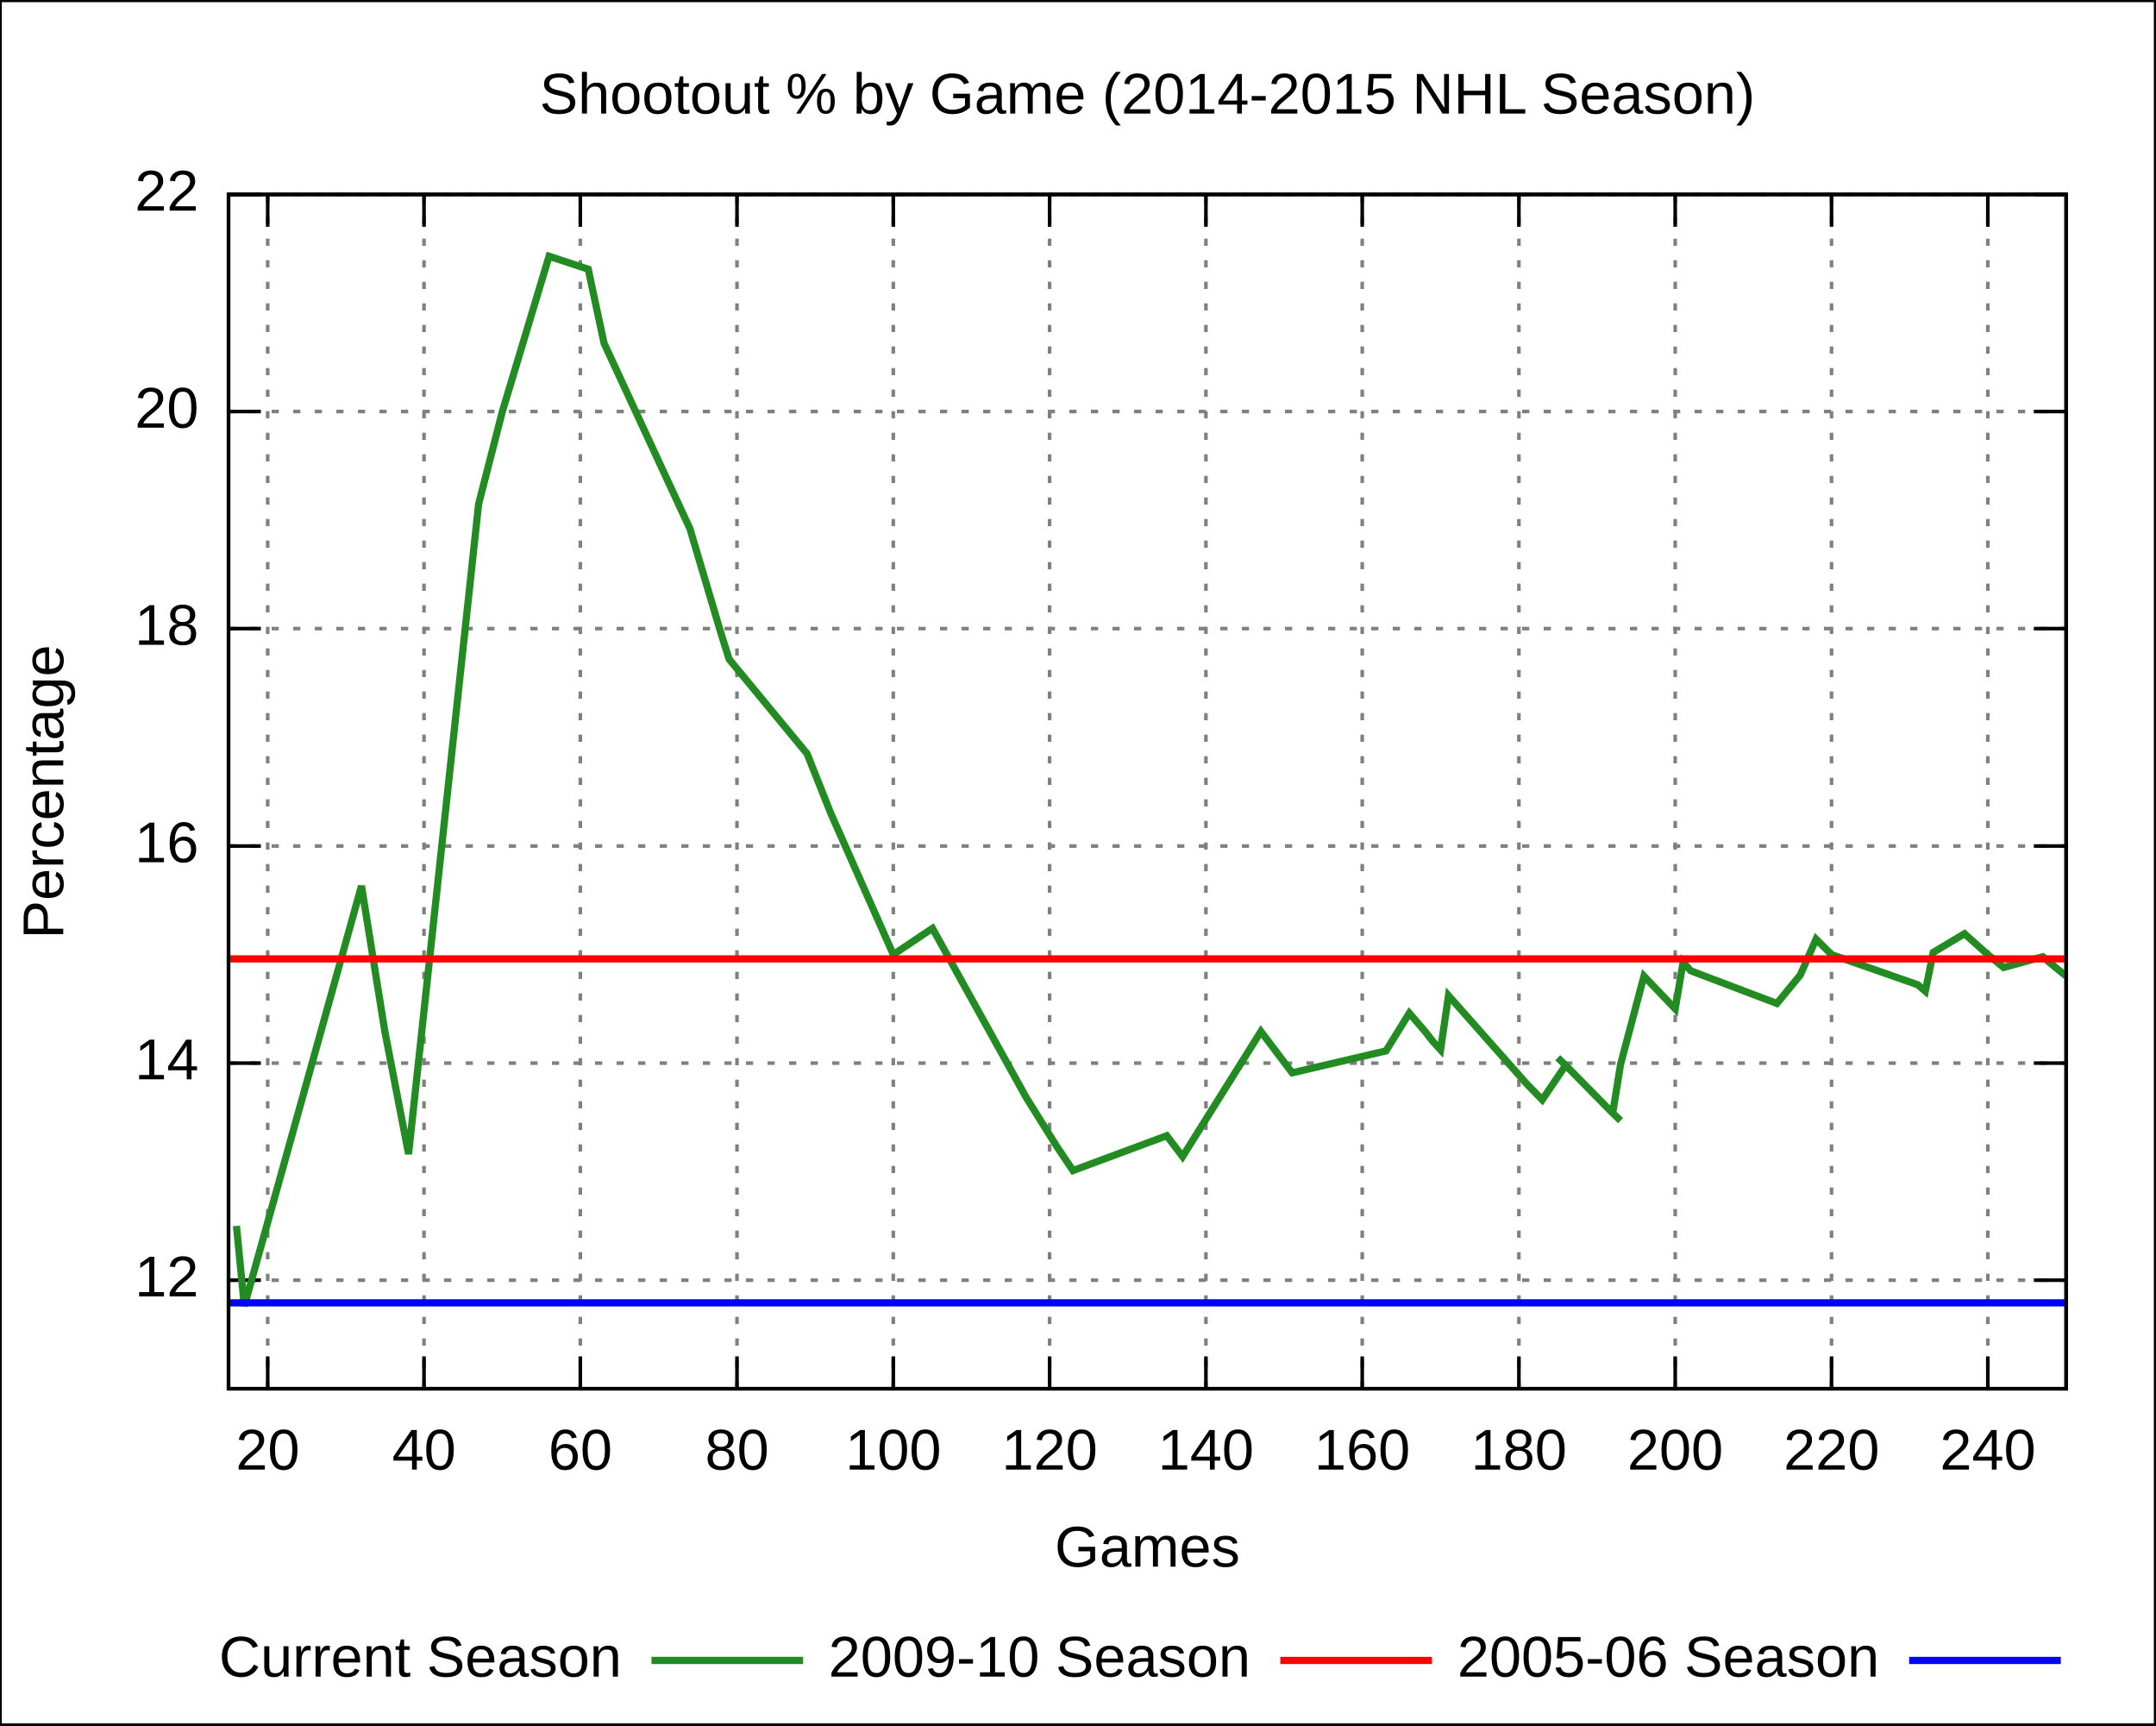
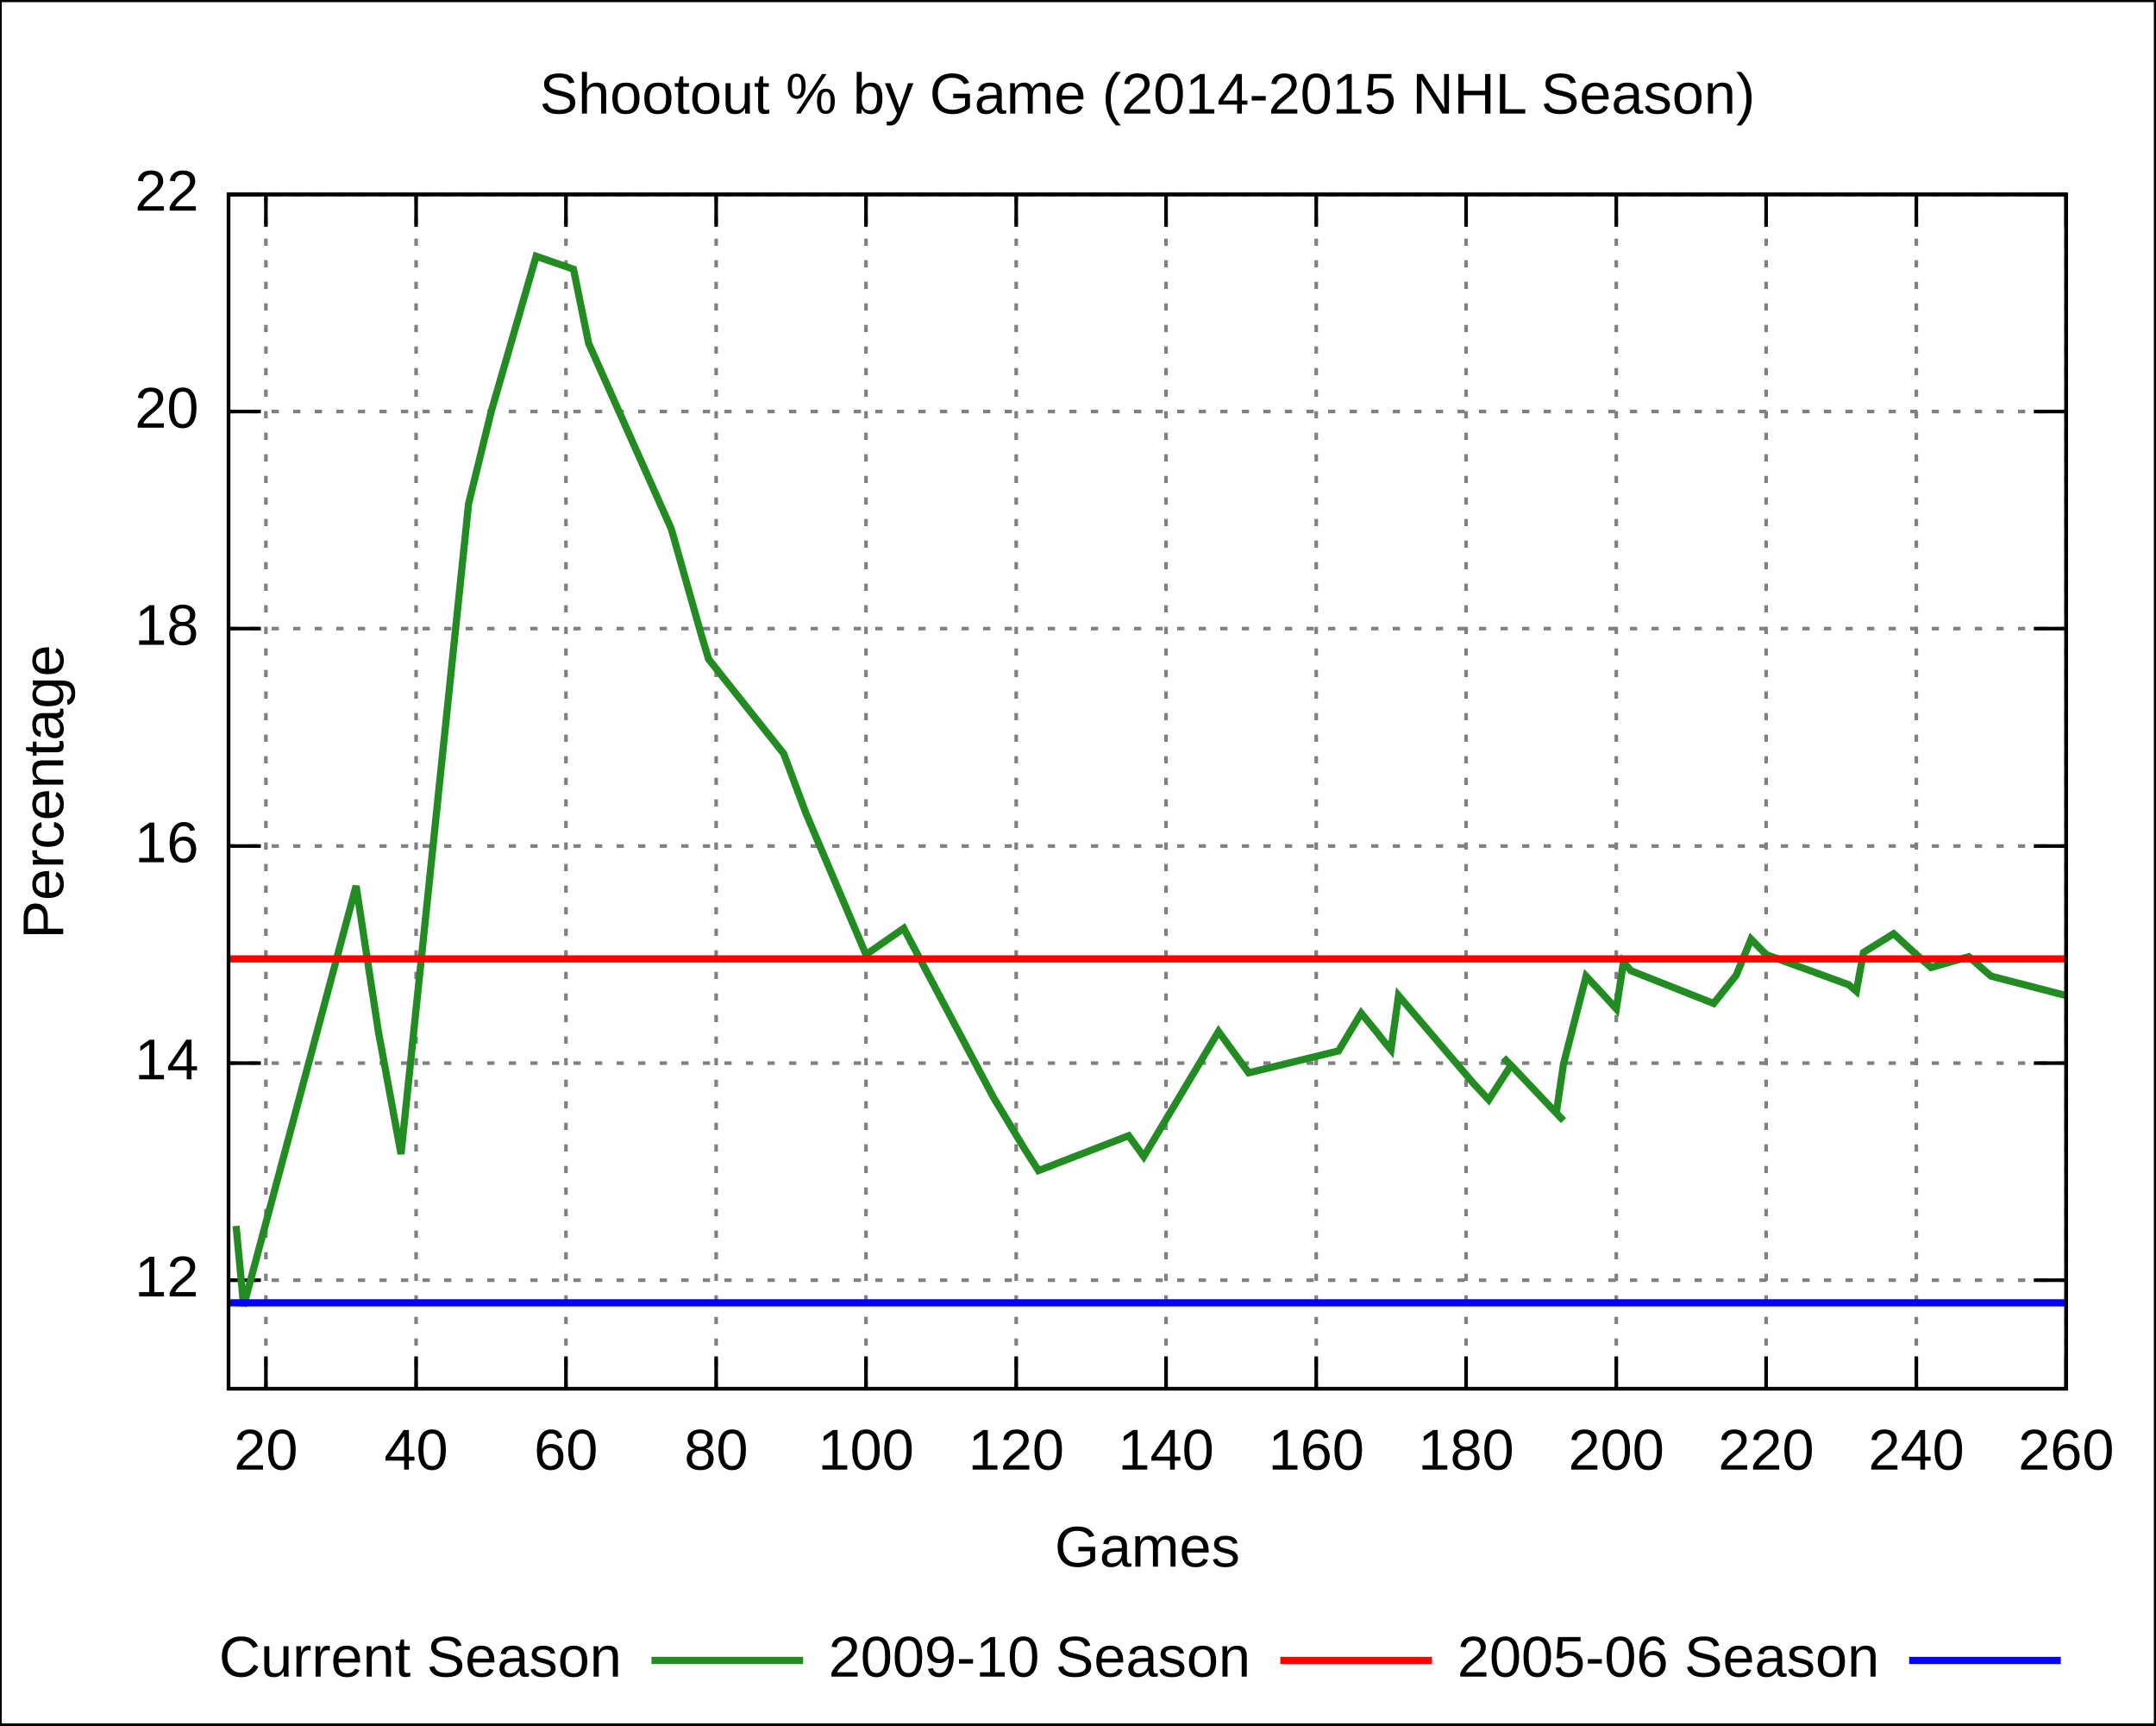
<svg xmlns="http://www.w3.org/2000/svg" xmlns:xlink="http://www.w3.org/1999/xlink" width="600" height="480" viewBox="0 0 600 480">
  <g id="gnuplot_canvas">
    <rect x="0" y="0" width="600" height="480" fill="none" />
    <defs>
      <circle id="gpDot" r="0.5" stroke-width="0.5" />
      <path id="gpPt0" stroke-width="0.222" stroke="currentColor" d="M-1,0 h2 M0,-1 v2" />
      <path id="gpPt1" stroke-width="0.222" stroke="currentColor" d="M-1,-1 L1,1 M1,-1 L-1,1" />
      <path id="gpPt2" stroke-width="0.222" stroke="currentColor" d="M-1,0 L1,0 M0,-1 L0,1 M-1,-1 L1,1 M-1,1 L1,-1" />
      <rect id="gpPt3" stroke-width="0.222" stroke="currentColor" x="-1" y="-1" width="2" height="2" />
      <rect id="gpPt4" stroke-width="0.222" stroke="currentColor" fill="currentColor" x="-1" y="-1" width="2" height="2" />
      <circle id="gpPt5" stroke-width="0.222" stroke="currentColor" cx="0" cy="0" r="1" />
      <use xlink:href="#gpPt5" id="gpPt6" fill="currentColor" stroke="none" />
      <path id="gpPt7" stroke-width="0.222" stroke="currentColor" d="M0,-1.33 L-1.33,0.67 L1.33,0.67 z" />
      <use xlink:href="#gpPt7" id="gpPt8" fill="currentColor" stroke="none" />
      <use xlink:href="#gpPt7" id="gpPt9" stroke="currentColor" transform="rotate(180)" />
      <use xlink:href="#gpPt9" id="gpPt10" fill="currentColor" stroke="none" />
      <use xlink:href="#gpPt3" id="gpPt11" stroke="currentColor" transform="rotate(45)" />
      <use xlink:href="#gpPt11" id="gpPt12" fill="currentColor" stroke="none" />
    </defs>
    <g style="fill:none; color:white; stroke:currentColor; stroke-width:1.00; stroke-linecap:butt; stroke-linejoin:miter">
</g>
    <g style="fill:none; color:black; stroke:currentColor; stroke-width:1.00; stroke-linecap:butt; stroke-linejoin:miter">
      <g style="stroke:none; shape-rendering:crispEdges">
        <polygon fill="rgb(255, 255, 255)" points="0.0,480.0 599.9,480.0 599.9,0.1 0.0,0.1 " />
      </g>
      <path stroke="black" d="M0.0,480.0 L0.0,0.1 L599.9,0.1 L599.9,480.0 L0.0,480.0  " />
    </g>
    <g style="fill:none; color:gray; stroke:currentColor; stroke-width:1.00; stroke-linecap:butt; stroke-linejoin:miter">
      <path stroke="gray" stroke-dasharray=" 2,4" class="gridline" d="M63.6,356.2 L575.0,356.2  " />
    </g>
    <g style="fill:none; color:black; stroke:currentColor; stroke-width:1.00; stroke-linecap:butt; stroke-linejoin:miter">
      <path stroke="black" d="M63.6,356.2 L72.6,356.2 M575.0,356.2 L566.0,356.2  " />
      <g transform="translate(55.3,360.7)" style="stroke:none; fill:black; font-family:Arial; font-size:12.00pt; text-anchor:end">
        <text> 12</text>
      </g>
    </g>
    <g style="fill:none; color:gray; stroke:currentColor; stroke-width:1.00; stroke-linecap:butt; stroke-linejoin:miter">
      <path stroke="gray" stroke-dasharray=" 2,4" class="gridline" d="M63.6,295.8 L575.0,295.8  " />
    </g>
    <g style="fill:none; color:black; stroke:currentColor; stroke-width:1.00; stroke-linecap:butt; stroke-linejoin:miter">
      <path stroke="black" d="M63.6,295.8 L72.6,295.8 M575.0,295.8 L566.0,295.8  " />
      <g transform="translate(55.3,300.3)" style="stroke:none; fill:black; font-family:Arial; font-size:12.00pt; text-anchor:end">
        <text> 14</text>
      </g>
    </g>
    <g style="fill:none; color:gray; stroke:currentColor; stroke-width:1.00; stroke-linecap:butt; stroke-linejoin:miter">
      <path stroke="gray" stroke-dasharray=" 2,4" class="gridline" d="M63.6,235.4 L575.0,235.4  " />
    </g>
    <g style="fill:none; color:black; stroke:currentColor; stroke-width:1.00; stroke-linecap:butt; stroke-linejoin:miter">
      <path stroke="black" d="M63.6,235.4 L72.6,235.4 M575.0,235.4 L566.0,235.4  " />
      <g transform="translate(55.3,239.9)" style="stroke:none; fill:black; font-family:Arial; font-size:12.00pt; text-anchor:end">
        <text> 16</text>
      </g>
    </g>
    <g style="fill:none; color:gray; stroke:currentColor; stroke-width:1.00; stroke-linecap:butt; stroke-linejoin:miter">
      <path stroke="gray" stroke-dasharray=" 2,4" class="gridline" d="M63.6,174.9 L575.0,174.9  " />
    </g>
    <g style="fill:none; color:black; stroke:currentColor; stroke-width:1.00; stroke-linecap:butt; stroke-linejoin:miter">
      <path stroke="black" d="M63.6,174.9 L72.6,174.9 M575.0,174.9 L566.0,174.9  " />
      <g transform="translate(55.3,179.4)" style="stroke:none; fill:black; font-family:Arial; font-size:12.00pt; text-anchor:end">
        <text> 18</text>
      </g>
    </g>
    <g style="fill:none; color:gray; stroke:currentColor; stroke-width:1.00; stroke-linecap:butt; stroke-linejoin:miter">
      <path stroke="gray" stroke-dasharray=" 2,4" class="gridline" d="M63.6,114.5 L575.0,114.5  " />
    </g>
    <g style="fill:none; color:black; stroke:currentColor; stroke-width:1.00; stroke-linecap:butt; stroke-linejoin:miter">
      <path stroke="black" d="M63.6,114.5 L72.6,114.5 M575.0,114.5 L566.0,114.5  " />
      <g transform="translate(55.3,119.0)" style="stroke:none; fill:black; font-family:Arial; font-size:12.00pt; text-anchor:end">
        <text> 20</text>
      </g>
    </g>
    <g style="fill:none; color:gray; stroke:currentColor; stroke-width:1.00; stroke-linecap:butt; stroke-linejoin:miter">
      <path stroke="gray" stroke-dasharray=" 2,4" class="gridline" d="M63.6,54.1 L575.0,54.1  " />
    </g>
    <g style="fill:none; color:black; stroke:currentColor; stroke-width:1.00; stroke-linecap:butt; stroke-linejoin:miter">
      <path stroke="black" d="M63.6,54.1 L72.6,54.1 M575.0,54.1 L566.0,54.1  " />
      <g transform="translate(55.3,58.6)" style="stroke:none; fill:black; font-family:Arial; font-size:12.00pt; text-anchor:end">
        <text> 22</text>
      </g>
    </g>
    <g style="fill:none; color:gray; stroke:currentColor; stroke-width:1.00; stroke-linecap:butt; stroke-linejoin:miter">
-       <path stroke="gray" stroke-dasharray=" 2,4" class="gridline" d="M74.5,386.4 L74.5,54.1  " />
-     </g>
-     <g style="fill:none; color:black; stroke:currentColor; stroke-width:1.00; stroke-linecap:butt; stroke-linejoin:miter">
-       <path stroke="black" d="M74.5,386.4 L74.5,377.4 M74.5,54.1 L74.5,63.1  " />
-       <g transform="translate(74.5,408.9)" style="stroke:none; fill:black; font-family:Arial; font-size:12.00pt; text-anchor:middle">
+       <path stroke="gray" stroke-dasharray=" 2,4" class="gridline" d="M74.0,386.4 L74.0,54.1  " />
+     </g>
+     <g style="fill:none; color:black; stroke:currentColor; stroke-width:1.00; stroke-linecap:butt; stroke-linejoin:miter">
+       <path stroke="black" d="M74.0,386.4 L74.0,377.4 M74.0,54.1 L74.0,63.1  " />
+       <g transform="translate(74.0,408.9)" style="stroke:none; fill:black; font-family:Arial; font-size:12.00pt; text-anchor:middle">
        <text> 20</text>
      </g>
    </g>
    <g style="fill:none; color:gray; stroke:currentColor; stroke-width:1.00; stroke-linecap:butt; stroke-linejoin:miter">
-       <path stroke="gray" stroke-dasharray=" 2,4" class="gridline" d="M118.0,386.4 L118.0,54.1  " />
-     </g>
-     <g style="fill:none; color:black; stroke:currentColor; stroke-width:1.00; stroke-linecap:butt; stroke-linejoin:miter">
-       <path stroke="black" d="M118.0,386.4 L118.0,377.4 M118.0,54.1 L118.0,63.1  " />
-       <g transform="translate(118.0,408.9)" style="stroke:none; fill:black; font-family:Arial; font-size:12.00pt; text-anchor:middle">
+       <path stroke="gray" stroke-dasharray=" 2,4" class="gridline" d="M115.8,386.4 L115.8,54.1  " />
+     </g>
+     <g style="fill:none; color:black; stroke:currentColor; stroke-width:1.00; stroke-linecap:butt; stroke-linejoin:miter">
+       <path stroke="black" d="M115.8,386.4 L115.8,377.4 M115.8,54.1 L115.8,63.1  " />
+       <g transform="translate(115.8,408.9)" style="stroke:none; fill:black; font-family:Arial; font-size:12.00pt; text-anchor:middle">
        <text> 40</text>
      </g>
    </g>
    <g style="fill:none; color:gray; stroke:currentColor; stroke-width:1.00; stroke-linecap:butt; stroke-linejoin:miter">
-       <path stroke="gray" stroke-dasharray=" 2,4" class="gridline" d="M161.5,386.4 L161.5,54.1  " />
-     </g>
-     <g style="fill:none; color:black; stroke:currentColor; stroke-width:1.00; stroke-linecap:butt; stroke-linejoin:miter">
-       <path stroke="black" d="M161.5,386.4 L161.5,377.4 M161.5,54.1 L161.5,63.1  " />
-       <g transform="translate(161.5,408.9)" style="stroke:none; fill:black; font-family:Arial; font-size:12.00pt; text-anchor:middle">
+       <path stroke="gray" stroke-dasharray=" 2,4" class="gridline" d="M157.5,386.4 L157.5,54.1  " />
+     </g>
+     <g style="fill:none; color:black; stroke:currentColor; stroke-width:1.00; stroke-linecap:butt; stroke-linejoin:miter">
+       <path stroke="black" d="M157.5,386.4 L157.5,377.4 M157.5,54.1 L157.5,63.1  " />
+       <g transform="translate(157.5,408.9)" style="stroke:none; fill:black; font-family:Arial; font-size:12.00pt; text-anchor:middle">
        <text> 60</text>
      </g>
    </g>
    <g style="fill:none; color:gray; stroke:currentColor; stroke-width:1.00; stroke-linecap:butt; stroke-linejoin:miter">
-       <path stroke="gray" stroke-dasharray=" 2,4" class="gridline" d="M205.1,386.4 L205.1,54.1  " />
-     </g>
-     <g style="fill:none; color:black; stroke:currentColor; stroke-width:1.00; stroke-linecap:butt; stroke-linejoin:miter">
-       <path stroke="black" d="M205.1,386.4 L205.1,377.4 M205.1,54.1 L205.1,63.1  " />
-       <g transform="translate(205.1,408.9)" style="stroke:none; fill:black; font-family:Arial; font-size:12.00pt; text-anchor:middle">
+       <path stroke="gray" stroke-dasharray=" 2,4" class="gridline" d="M199.3,386.4 L199.3,54.1  " />
+     </g>
+     <g style="fill:none; color:black; stroke:currentColor; stroke-width:1.00; stroke-linecap:butt; stroke-linejoin:miter">
+       <path stroke="black" d="M199.3,386.4 L199.3,377.4 M199.3,54.1 L199.3,63.1  " />
+       <g transform="translate(199.3,408.9)" style="stroke:none; fill:black; font-family:Arial; font-size:12.00pt; text-anchor:middle">
        <text> 80</text>
      </g>
    </g>
    <g style="fill:none; color:gray; stroke:currentColor; stroke-width:1.00; stroke-linecap:butt; stroke-linejoin:miter">
-       <path stroke="gray" stroke-dasharray=" 2,4" class="gridline" d="M248.6,386.4 L248.6,54.1  " />
-     </g>
-     <g style="fill:none; color:black; stroke:currentColor; stroke-width:1.00; stroke-linecap:butt; stroke-linejoin:miter">
-       <path stroke="black" d="M248.6,386.4 L248.6,377.4 M248.6,54.1 L248.6,63.1  " />
-       <g transform="translate(248.6,408.9)" style="stroke:none; fill:black; font-family:Arial; font-size:12.00pt; text-anchor:middle">
+       <path stroke="gray" stroke-dasharray=" 2,4" class="gridline" d="M241.0,386.4 L241.0,54.1  " />
+     </g>
+     <g style="fill:none; color:black; stroke:currentColor; stroke-width:1.00; stroke-linecap:butt; stroke-linejoin:miter">
+       <path stroke="black" d="M241.0,386.4 L241.0,377.4 M241.0,54.1 L241.0,63.1  " />
+       <g transform="translate(241.0,408.9)" style="stroke:none; fill:black; font-family:Arial; font-size:12.00pt; text-anchor:middle">
        <text> 100</text>
      </g>
    </g>
    <g style="fill:none; color:gray; stroke:currentColor; stroke-width:1.00; stroke-linecap:butt; stroke-linejoin:miter">
-       <path stroke="gray" stroke-dasharray=" 2,4" class="gridline" d="M292.1,386.4 L292.1,54.1  " />
-     </g>
-     <g style="fill:none; color:black; stroke:currentColor; stroke-width:1.00; stroke-linecap:butt; stroke-linejoin:miter">
-       <path stroke="black" d="M292.1,386.4 L292.1,377.4 M292.1,54.1 L292.1,63.1  " />
-       <g transform="translate(292.1,408.9)" style="stroke:none; fill:black; font-family:Arial; font-size:12.00pt; text-anchor:middle">
+       <path stroke="gray" stroke-dasharray=" 2,4" class="gridline" d="M282.8,386.4 L282.8,54.1  " />
+     </g>
+     <g style="fill:none; color:black; stroke:currentColor; stroke-width:1.00; stroke-linecap:butt; stroke-linejoin:miter">
+       <path stroke="black" d="M282.8,386.4 L282.8,377.4 M282.8,54.1 L282.8,63.1  " />
+       <g transform="translate(282.8,408.9)" style="stroke:none; fill:black; font-family:Arial; font-size:12.00pt; text-anchor:middle">
        <text> 120</text>
      </g>
    </g>
    <g style="fill:none; color:gray; stroke:currentColor; stroke-width:1.00; stroke-linecap:butt; stroke-linejoin:miter">
-       <path stroke="gray" stroke-dasharray=" 2,4" class="gridline" d="M335.6,386.4 L335.6,54.1  " />
-     </g>
-     <g style="fill:none; color:black; stroke:currentColor; stroke-width:1.00; stroke-linecap:butt; stroke-linejoin:miter">
-       <path stroke="black" d="M335.6,386.4 L335.6,377.4 M335.6,54.1 L335.6,63.1  " />
-       <g transform="translate(335.6,408.9)" style="stroke:none; fill:black; font-family:Arial; font-size:12.00pt; text-anchor:middle">
+       <path stroke="gray" stroke-dasharray=" 2,4" class="gridline" d="M324.5,386.4 L324.5,54.1  " />
+     </g>
+     <g style="fill:none; color:black; stroke:currentColor; stroke-width:1.00; stroke-linecap:butt; stroke-linejoin:miter">
+       <path stroke="black" d="M324.5,386.4 L324.5,377.4 M324.5,54.1 L324.5,63.1  " />
+       <g transform="translate(324.5,408.9)" style="stroke:none; fill:black; font-family:Arial; font-size:12.00pt; text-anchor:middle">
        <text> 140</text>
      </g>
    </g>
    <g style="fill:none; color:gray; stroke:currentColor; stroke-width:1.00; stroke-linecap:butt; stroke-linejoin:miter">
-       <path stroke="gray" stroke-dasharray=" 2,4" class="gridline" d="M379.1,386.4 L379.1,54.1  " />
-     </g>
-     <g style="fill:none; color:black; stroke:currentColor; stroke-width:1.00; stroke-linecap:butt; stroke-linejoin:miter">
-       <path stroke="black" d="M379.1,386.4 L379.1,377.4 M379.1,54.1 L379.1,63.1  " />
-       <g transform="translate(379.1,408.9)" style="stroke:none; fill:black; font-family:Arial; font-size:12.00pt; text-anchor:middle">
+       <path stroke="gray" stroke-dasharray=" 2,4" class="gridline" d="M366.3,386.4 L366.3,54.1  " />
+     </g>
+     <g style="fill:none; color:black; stroke:currentColor; stroke-width:1.00; stroke-linecap:butt; stroke-linejoin:miter">
+       <path stroke="black" d="M366.3,386.4 L366.3,377.4 M366.3,54.1 L366.3,63.1  " />
+       <g transform="translate(366.3,408.9)" style="stroke:none; fill:black; font-family:Arial; font-size:12.00pt; text-anchor:middle">
        <text> 160</text>
      </g>
    </g>
    <g style="fill:none; color:gray; stroke:currentColor; stroke-width:1.00; stroke-linecap:butt; stroke-linejoin:miter">
-       <path stroke="gray" stroke-dasharray=" 2,4" class="gridline" d="M422.7,386.4 L422.7,54.1  " />
-     </g>
-     <g style="fill:none; color:black; stroke:currentColor; stroke-width:1.00; stroke-linecap:butt; stroke-linejoin:miter">
-       <path stroke="black" d="M422.7,386.4 L422.7,377.4 M422.7,54.1 L422.7,63.1  " />
-       <g transform="translate(422.7,408.9)" style="stroke:none; fill:black; font-family:Arial; font-size:12.00pt; text-anchor:middle">
+       <path stroke="gray" stroke-dasharray=" 2,4" class="gridline" d="M408.0,386.4 L408.0,54.1  " />
+     </g>
+     <g style="fill:none; color:black; stroke:currentColor; stroke-width:1.00; stroke-linecap:butt; stroke-linejoin:miter">
+       <path stroke="black" d="M408.0,386.4 L408.0,377.4 M408.0,54.1 L408.0,63.1  " />
+       <g transform="translate(408.0,408.9)" style="stroke:none; fill:black; font-family:Arial; font-size:12.00pt; text-anchor:middle">
        <text> 180</text>
      </g>
    </g>
    <g style="fill:none; color:gray; stroke:currentColor; stroke-width:1.00; stroke-linecap:butt; stroke-linejoin:miter">
-       <path stroke="gray" stroke-dasharray=" 2,4" class="gridline" d="M466.2,386.4 L466.2,54.1  " />
-     </g>
-     <g style="fill:none; color:black; stroke:currentColor; stroke-width:1.00; stroke-linecap:butt; stroke-linejoin:miter">
-       <path stroke="black" d="M466.2,386.4 L466.2,377.4 M466.2,54.1 L466.2,63.1  " />
-       <g transform="translate(466.2,408.9)" style="stroke:none; fill:black; font-family:Arial; font-size:12.00pt; text-anchor:middle">
+       <path stroke="gray" stroke-dasharray=" 2,4" class="gridline" d="M449.8,386.4 L449.8,54.1  " />
+     </g>
+     <g style="fill:none; color:black; stroke:currentColor; stroke-width:1.00; stroke-linecap:butt; stroke-linejoin:miter">
+       <path stroke="black" d="M449.8,386.4 L449.8,377.4 M449.8,54.1 L449.8,63.1  " />
+       <g transform="translate(449.8,408.9)" style="stroke:none; fill:black; font-family:Arial; font-size:12.00pt; text-anchor:middle">
        <text> 200</text>
      </g>
    </g>
    <g style="fill:none; color:gray; stroke:currentColor; stroke-width:1.00; stroke-linecap:butt; stroke-linejoin:miter">
-       <path stroke="gray" stroke-dasharray=" 2,4" class="gridline" d="M509.7,386.4 L509.7,54.1  " />
-     </g>
-     <g style="fill:none; color:black; stroke:currentColor; stroke-width:1.00; stroke-linecap:butt; stroke-linejoin:miter">
-       <path stroke="black" d="M509.7,386.4 L509.7,377.4 M509.7,54.1 L509.7,63.1  " />
-       <g transform="translate(509.7,408.9)" style="stroke:none; fill:black; font-family:Arial; font-size:12.00pt; text-anchor:middle">
+       <path stroke="gray" stroke-dasharray=" 2,4" class="gridline" d="M491.5,386.4 L491.5,54.1  " />
+     </g>
+     <g style="fill:none; color:black; stroke:currentColor; stroke-width:1.00; stroke-linecap:butt; stroke-linejoin:miter">
+       <path stroke="black" d="M491.5,386.4 L491.5,377.4 M491.5,54.1 L491.5,63.1  " />
+       <g transform="translate(491.5,408.9)" style="stroke:none; fill:black; font-family:Arial; font-size:12.00pt; text-anchor:middle">
        <text> 220</text>
      </g>
    </g>
    <g style="fill:none; color:gray; stroke:currentColor; stroke-width:1.00; stroke-linecap:butt; stroke-linejoin:miter">
-       <path stroke="gray" stroke-dasharray=" 2,4" class="gridline" d="M553.2,386.4 L553.2,54.1  " />
-     </g>
-     <g style="fill:none; color:black; stroke:currentColor; stroke-width:1.00; stroke-linecap:butt; stroke-linejoin:miter">
-       <path stroke="black" d="M553.2,386.4 L553.2,377.4 M553.2,54.1 L553.2,63.1  " />
-       <g transform="translate(553.2,408.9)" style="stroke:none; fill:black; font-family:Arial; font-size:12.00pt; text-anchor:middle">
+       <path stroke="gray" stroke-dasharray=" 2,4" class="gridline" d="M533.3,386.4 L533.3,54.1  " />
+     </g>
+     <g style="fill:none; color:black; stroke:currentColor; stroke-width:1.00; stroke-linecap:butt; stroke-linejoin:miter">
+       <path stroke="black" d="M533.3,386.4 L533.3,377.4 M533.3,54.1 L533.3,63.1  " />
+       <g transform="translate(533.3,408.9)" style="stroke:none; fill:black; font-family:Arial; font-size:12.00pt; text-anchor:middle">
        <text> 240</text>
+       </g>
+     </g>
+     <g style="fill:none; color:gray; stroke:currentColor; stroke-width:1.00; stroke-linecap:butt; stroke-linejoin:miter">
+       <path stroke="gray" stroke-dasharray=" 2,4" class="gridline" d="M575.0,386.4 L575.0,54.1  " />
+     </g>
+     <g style="fill:none; color:black; stroke:currentColor; stroke-width:1.00; stroke-linecap:butt; stroke-linejoin:miter">
+       <path stroke="black" d="M575.0,386.4 L575.0,377.4 M575.0,54.1 L575.0,63.1  " />
+       <g transform="translate(575.0,408.9)" style="stroke:none; fill:black; font-family:Arial; font-size:12.00pt; text-anchor:middle">
+         <text> 260</text>
      </g>
      <path stroke="black" d="M63.6,54.1 L63.6,386.4 L575.0,386.4 L575.0,54.1 L63.6,54.1 Z  " />
      <g transform="translate(17.6,220.3) rotate(270)" style="stroke:none; fill:black; font-family:Arial; font-size:12.00pt; text-anchor:middle">
        <text>Percentage</text>
      </g>
      <g transform="translate(319.3,435.9)" style="stroke:none; fill:black; font-family:Arial; font-size:12.00pt; text-anchor:middle">
        <text>Games</text>
      </g>
      <g transform="translate(319.3,31.6)" style="stroke:none; fill:black; font-family:Arial; font-size:12.00pt; text-anchor:middle">
        <text>Shootout % by Game (2014-2015 NHL Season)</text>
      </g>
    </g>
    <g id="gnuplot_plot_1">
      <g style="fill:none; color:white; stroke:black; stroke-width:2.00; stroke-linecap:butt; stroke-linejoin:miter">
</g>
      <g style="fill:none; color:red; stroke:currentColor; stroke-width:2.00; stroke-linecap:butt; stroke-linejoin:miter">
        <g transform="translate(173.0,466.5)" style="stroke:none; fill:black; font-family:Arial; font-size:12.00pt; text-anchor:end">
          <text>Current Season</text>
        </g>
-         <path stroke="rgb( 34, 139,  34)" d="M181.3,462.0 L223.5,462.0 M65.8,341.1 L68.0,363.4 L100.6,246.5 L107.1,287.0 L113.7,321.1 L133.2,140.2    L139.8,114.5 L152.8,71.3 L163.7,74.9 L168.1,95.5 L192.0,147.1 L200.7,176.4 L202.9,183.4 L224.6,209.7    L231.2,226.3 L248.6,265.6 L259.5,258.3 L285.6,305.4 L294.3,319.3 L298.6,325.7 L324.7,316.0 L329.1,321.8    L350.9,287.0 L359.6,298.5 L385.7,292.4 L392.2,281.9 L396.6,287.0 L398.7,289.7 L400.9,292.1 L403.1,277.0    L424.8,301.5 L429.2,306.0 L435.7,296.4 L433.5,294.3 L435.7,296.4 L448.8,309.7 L451.0,311.8 L448.8,309.7    L451.0,296.1 L457.5,271.6 L461.8,276.1 L466.2,280.7 L468.4,267.7 L470.5,270.1 L494.5,279.2 L501.0,271.3    L505.4,261.3 L509.7,265.6 L533.7,274.0 L535.8,275.8 L538.0,265.0 L546.7,259.8 L553.2,265.6 L557.6,269.2    L568.5,266.2 L570.6,268.0 L572.8,269.8 L575.0,271.6  " />
+         <path stroke="rgb( 34, 139,  34)" d="M181.3,462.0 L223.5,462.0 M65.7,341.1 L67.8,363.4 L99.1,246.5 L105.3,287.0 L111.6,321.1 L130.4,140.2    L136.7,114.5 L149.2,71.3 L159.6,74.9 L163.8,95.5 L186.8,147.1 L195.1,176.4 L197.2,183.4 L218.1,209.7    L224.3,226.3 L241.0,265.6 L251.5,258.3 L276.5,305.4 L284.9,319.3 L289.0,325.7 L314.1,316.0 L318.3,321.8    L339.1,287.0 L347.5,298.5 L372.5,292.4 L378.8,281.9 L383.0,287.0 L385.1,289.7 L387.1,292.1 L389.2,277.0    L410.1,301.5 L414.3,306.0 L420.5,296.4 L418.4,294.3 L420.5,296.4 L433.1,309.7 L435.1,311.8 L433.1,309.7    L435.1,296.1 L441.4,271.6 L445.6,276.1 L449.8,280.7 L451.8,267.7 L453.9,270.1 L476.9,279.2 L483.2,271.3    L487.3,261.3 L491.5,265.6 L514.5,274.0 L516.6,275.8 L518.6,265.0 L527.0,259.8 L533.3,265.6 L537.4,269.2    L547.9,266.2 L550.0,268.0 L552.0,269.8 L554.1,271.6 L575.0,277.0  " />
      </g>
    </g>
    <g id="gnuplot_plot_2">
      <g style="fill:none; color:green; stroke:currentColor; stroke-width:2.00; stroke-linecap:butt; stroke-linejoin:miter">
        <g transform="translate(348.0,466.5)" style="stroke:none; fill:black; font-family:Arial; font-size:12.00pt; text-anchor:end">
          <text>2009-10 Season</text>
        </g>
        <path stroke="rgb(255,   0,   0)" d="M356.3,462.0 L398.5,462.0 M63.6,266.8 L68.8,266.8 L73.9,266.8 L79.1,266.8 L84.3,266.8 L89.4,266.8    L94.6,266.8 L99.8,266.8 L104.9,266.8 L110.1,266.8 L115.3,266.8 L120.4,266.8 L125.6,266.8 L130.8,266.8    L135.9,266.8 L141.1,266.8 L146.3,266.8 L151.4,266.8 L156.6,266.8 L161.7,266.8 L166.9,266.8 L172.1,266.8    L177.2,266.8 L182.4,266.8 L187.6,266.8 L192.7,266.8 L197.9,266.8 L203.1,266.8 L208.2,266.8 L213.4,266.8    L218.6,266.8 L223.7,266.8 L228.9,266.8 L234.1,266.8 L239.2,266.8 L244.4,266.8 L249.6,266.8 L254.7,266.8    L259.9,266.8 L265.1,266.8 L270.2,266.8 L275.4,266.8 L280.6,266.8 L285.7,266.8 L290.9,266.8 L296.1,266.8    L301.2,266.8 L306.4,266.8 L311.6,266.8 L316.7,266.8 L321.9,266.8 L327.0,266.8 L332.2,266.8 L337.4,266.8    L342.5,266.8 L347.7,266.8 L352.9,266.8 L358.0,266.8 L363.2,266.8 L368.4,266.8 L373.5,266.8 L378.7,266.8    L383.9,266.8 L389.0,266.8 L394.2,266.8 L399.4,266.8 L404.5,266.8 L409.7,266.8 L414.9,266.8 L420.0,266.8    L425.2,266.8 L430.4,266.8 L435.5,266.8 L440.7,266.8 L445.9,266.8 L451.0,266.8 L456.2,266.8 L461.4,266.8    L466.5,266.8 L471.7,266.8 L476.9,266.8 L482.0,266.8 L487.2,266.8 L492.3,266.8 L497.5,266.8 L502.7,266.8    L507.8,266.8 L513.0,266.8 L518.2,266.8 L523.3,266.8 L528.5,266.8 L533.7,266.8 L538.8,266.8 L544.0,266.8    L549.2,266.8 L554.3,266.8 L559.5,266.8 L564.7,266.8 L569.8,266.8 L575.0,266.8  " />
      </g>
    </g>
    <g id="gnuplot_plot_3">
      <g style="fill:none; color:blue; stroke:currentColor; stroke-width:2.00; stroke-linecap:butt; stroke-linejoin:miter">
        <g transform="translate(523.0,466.5)" style="stroke:none; fill:black; font-family:Arial; font-size:12.00pt; text-anchor:end">
          <text>2005-06 Season</text>
        </g>
        <path stroke="rgb(  0,   0, 255)" d="M531.3,462.0 L573.5,462.0 M63.6,362.5 L68.8,362.5 L73.9,362.5 L79.1,362.5 L84.3,362.5 L89.4,362.5    L94.6,362.5 L99.8,362.5 L104.9,362.5 L110.1,362.5 L115.3,362.5 L120.4,362.5 L125.6,362.5 L130.8,362.5    L135.9,362.5 L141.1,362.5 L146.3,362.5 L151.4,362.5 L156.6,362.5 L161.7,362.5 L166.9,362.5 L172.1,362.5    L177.2,362.5 L182.4,362.5 L187.6,362.5 L192.7,362.5 L197.9,362.5 L203.1,362.5 L208.2,362.5 L213.4,362.5    L218.6,362.5 L223.7,362.5 L228.9,362.5 L234.1,362.5 L239.2,362.5 L244.4,362.5 L249.6,362.5 L254.7,362.5    L259.9,362.5 L265.1,362.5 L270.2,362.5 L275.4,362.5 L280.6,362.5 L285.7,362.5 L290.9,362.5 L296.1,362.5    L301.2,362.5 L306.4,362.5 L311.6,362.5 L316.7,362.5 L321.9,362.5 L327.0,362.5 L332.2,362.5 L337.4,362.5    L342.5,362.5 L347.7,362.5 L352.9,362.5 L358.0,362.5 L363.2,362.5 L368.4,362.5 L373.5,362.5 L378.7,362.5    L383.9,362.5 L389.0,362.5 L394.2,362.5 L399.4,362.5 L404.5,362.5 L409.7,362.5 L414.9,362.5 L420.0,362.5    L425.2,362.5 L430.4,362.5 L435.5,362.5 L440.7,362.5 L445.9,362.5 L451.0,362.5 L456.2,362.5 L461.4,362.5    L466.5,362.5 L471.7,362.5 L476.9,362.5 L482.0,362.5 L487.2,362.5 L492.3,362.5 L497.5,362.5 L502.7,362.5    L507.8,362.5 L513.0,362.5 L518.2,362.5 L523.3,362.5 L528.5,362.5 L533.7,362.5 L538.8,362.5 L544.0,362.5    L549.2,362.5 L554.3,362.5 L559.5,362.5 L564.7,362.5 L569.8,362.5 L575.0,362.5  " />
      </g>
    </g>
    <g style="fill:none; color:white; stroke:rgb(  0,   0, 255); stroke-width:1.00; stroke-linecap:butt; stroke-linejoin:miter">
</g>
    <g style="fill:none; color:black; stroke:currentColor; stroke-width:1.00; stroke-linecap:butt; stroke-linejoin:miter">
      <path stroke="black" d="M63.6,54.1 L63.6,386.4 L575.0,386.4 L575.0,54.1 L63.6,54.1 Z  " />
    </g>
  </g>
</svg>
